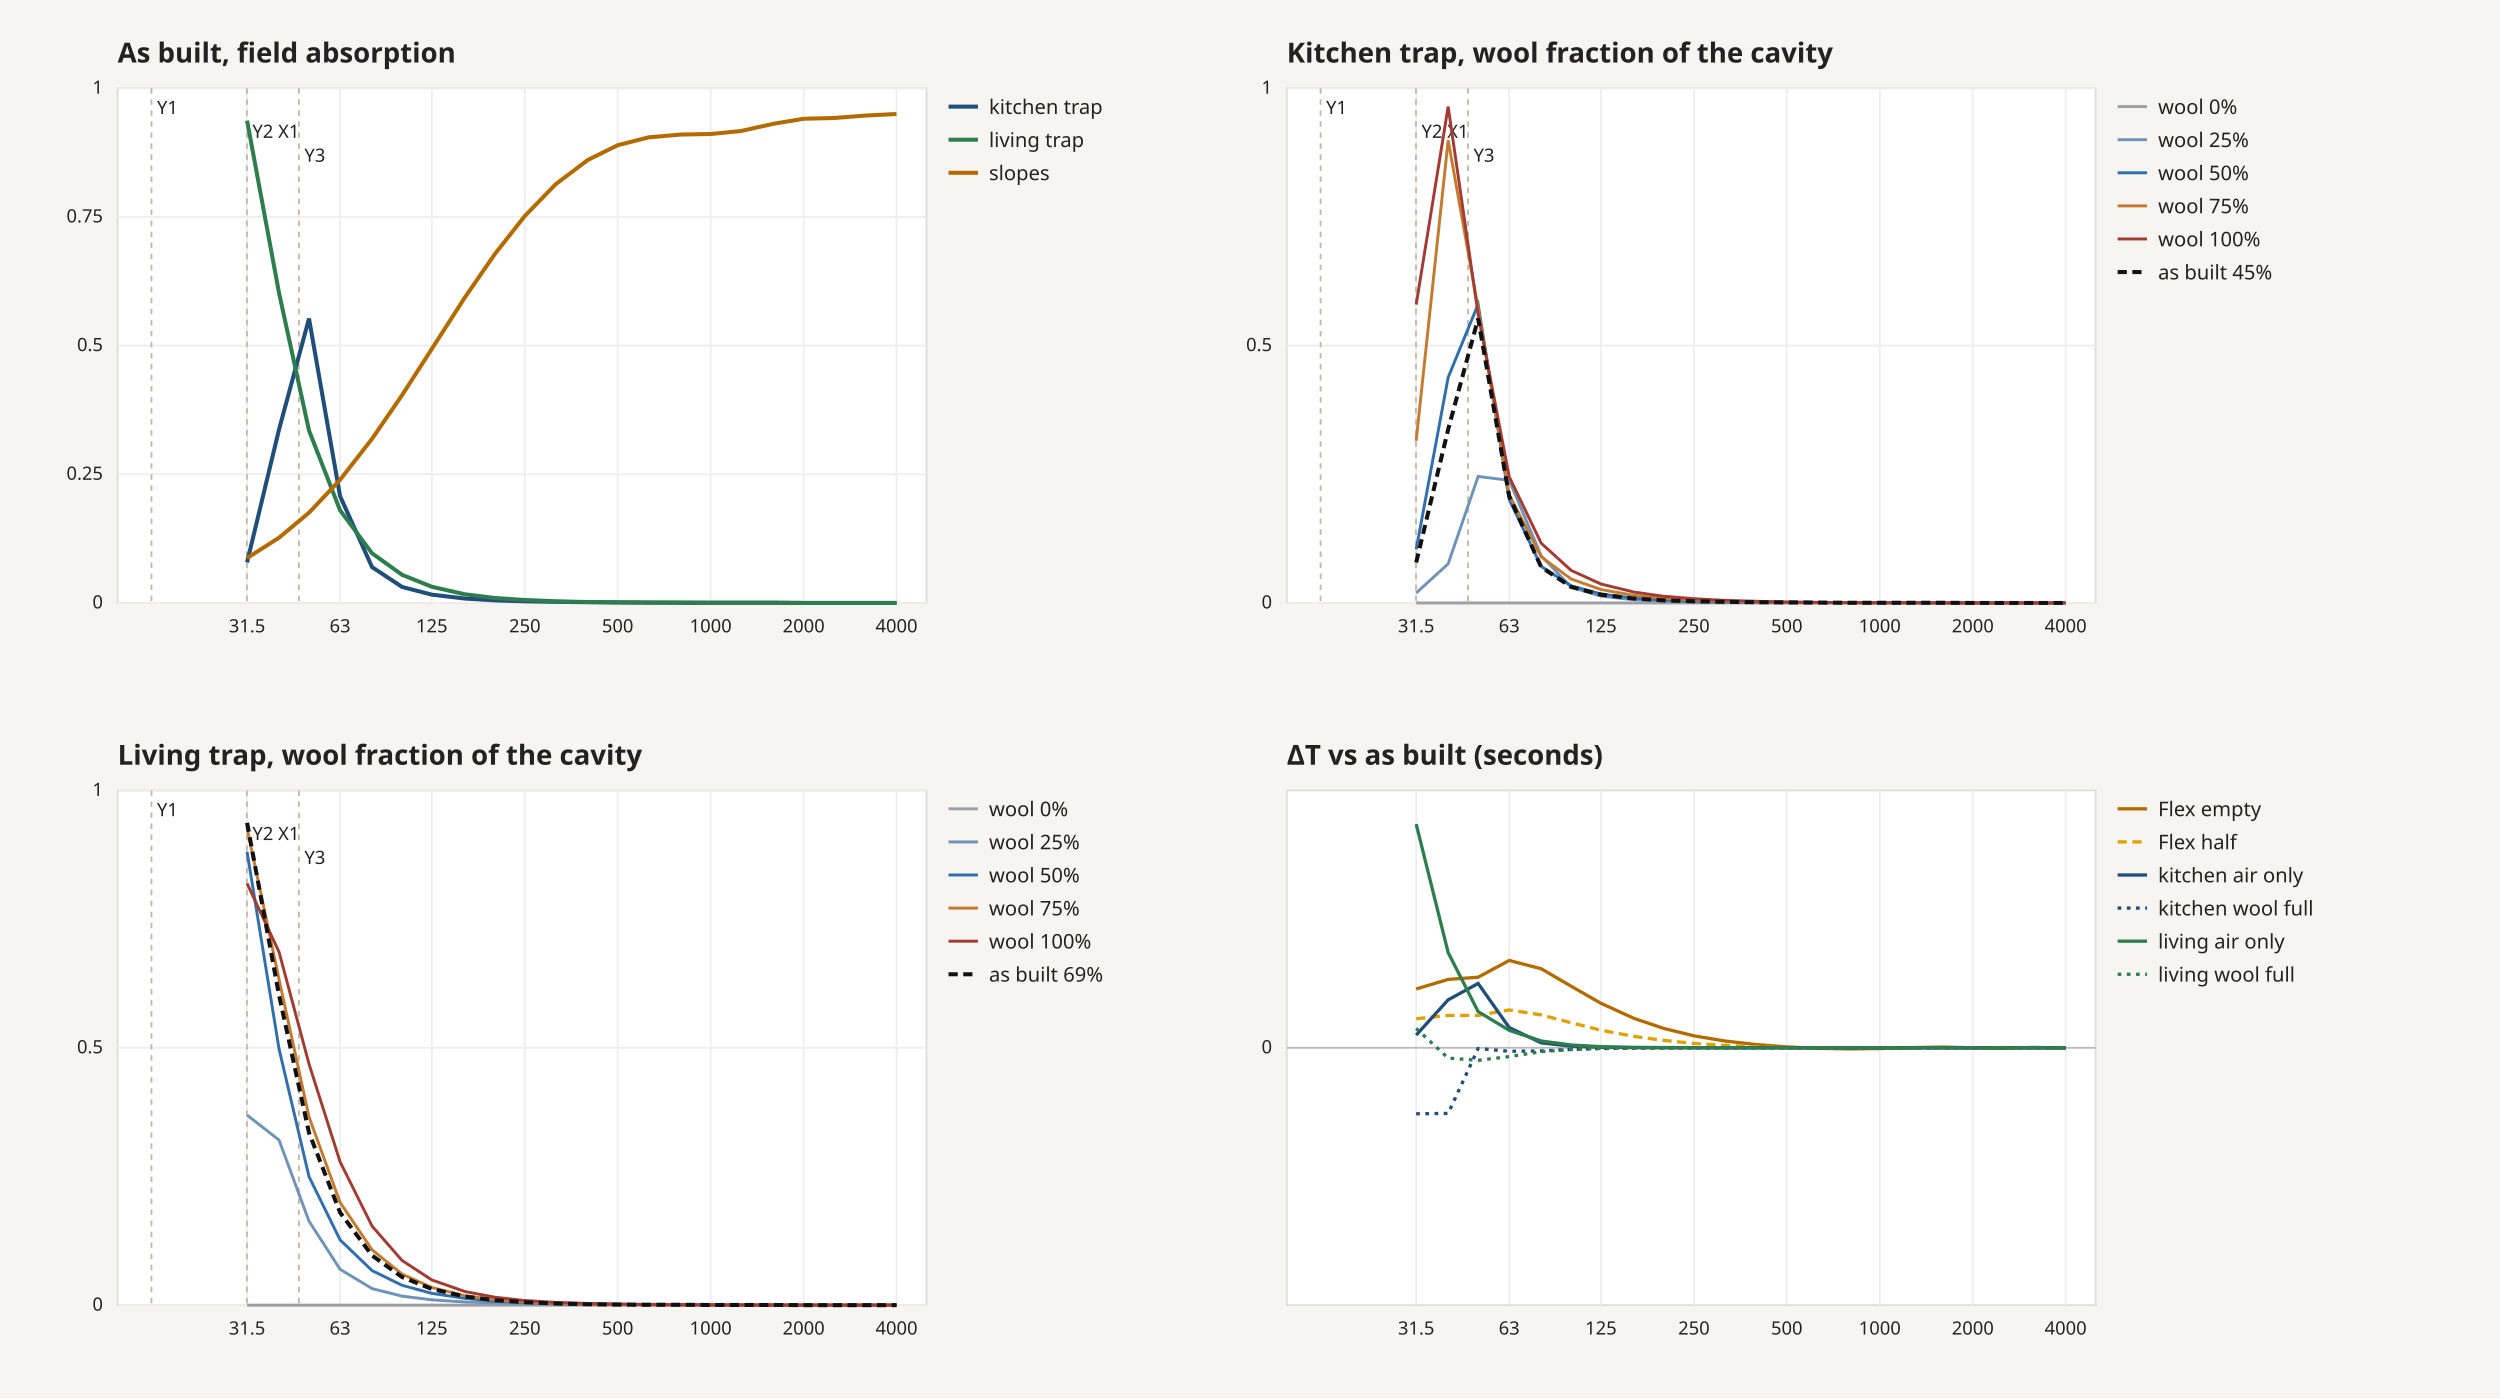
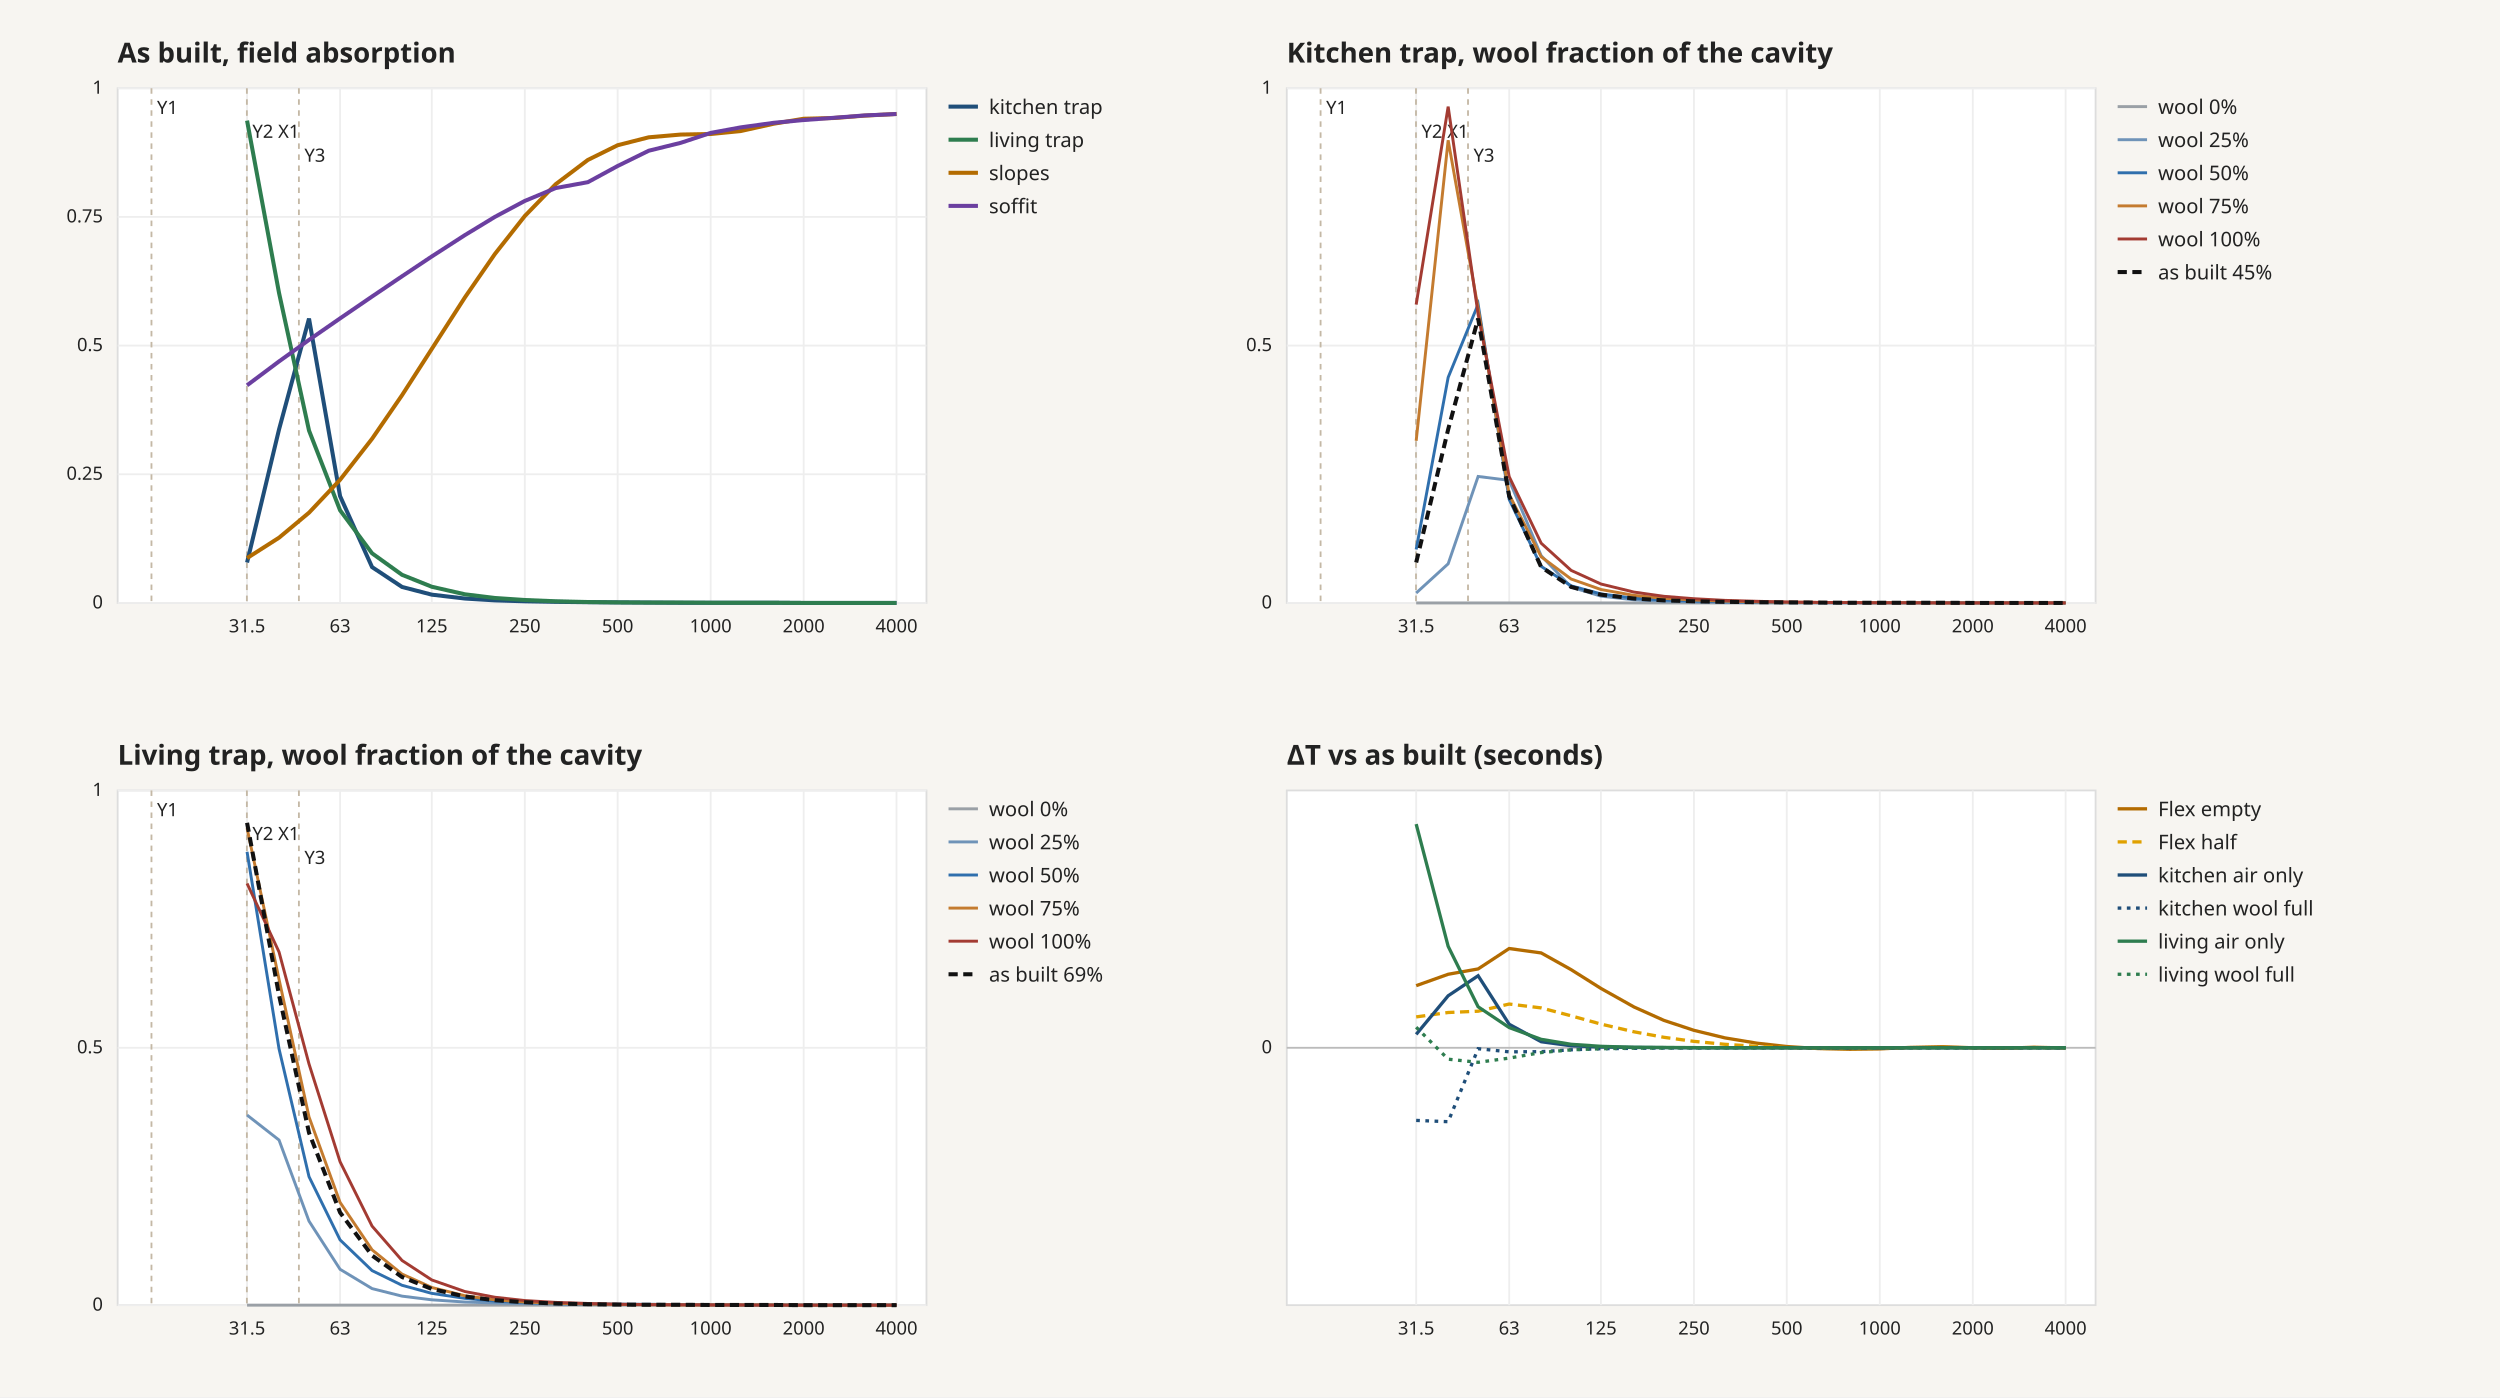
<svg xmlns="http://www.w3.org/2000/svg" width="1360" height="760" viewBox="0 0 1360 760">
  <rect width="100%" height="100%" fill="#f7f5f1" />
  <style>text{font-family:system-ui,sans-serif;fill:#222}</style>
  <text x="64" y="34" font-size="15" font-weight="600">As built, field absorption</text>
  <rect x="64" y="48" width="440" height="280" fill="#fff" stroke="#ddd" />
  <line x1="134.4" y1="48" x2="134.4" y2="328" stroke="#eee" />
  <text x="134.4" y="344" font-size="10" text-anchor="middle">31.5</text>
  <line x1="185.0" y1="48" x2="185.0" y2="328" stroke="#eee" />
  <text x="185.0" y="344" font-size="10" text-anchor="middle">63</text>
  <line x1="234.9" y1="48" x2="234.9" y2="328" stroke="#eee" />
  <text x="234.9" y="344" font-size="10" text-anchor="middle">125</text>
  <line x1="285.5" y1="48" x2="285.5" y2="328" stroke="#eee" />
  <text x="285.5" y="344" font-size="10" text-anchor="middle">250</text>
  <line x1="336.0" y1="48" x2="336.0" y2="328" stroke="#eee" />
  <text x="336.0" y="344" font-size="10" text-anchor="middle">500</text>
  <line x1="386.6" y1="48" x2="386.6" y2="328" stroke="#eee" />
  <text x="386.6" y="344" font-size="10" text-anchor="middle">1000</text>
  <line x1="437.2" y1="48" x2="437.2" y2="328" stroke="#eee" />
  <text x="437.2" y="344" font-size="10" text-anchor="middle">2000</text>
  <line x1="487.7" y1="48" x2="487.7" y2="328" stroke="#eee" />
  <text x="487.7" y="344" font-size="10" text-anchor="middle">4000</text>
  <line x1="64" y1="328.0" x2="504" y2="328.0" stroke="#eee" />
  <text x="56" y="331.0" font-size="10" text-anchor="end">0</text>
  <line x1="64" y1="258.0" x2="504" y2="258.0" stroke="#eee" />
  <text x="56" y="261.0" font-size="10" text-anchor="end">0.25</text>
  <line x1="64" y1="188.0" x2="504" y2="188.0" stroke="#eee" />
  <text x="56" y="191.0" font-size="10" text-anchor="end">0.5</text>
  <line x1="64" y1="118.0" x2="504" y2="118.0" stroke="#eee" />
  <text x="56" y="121.0" font-size="10" text-anchor="end">0.75</text>
  <line x1="64" y1="48.0" x2="504" y2="48.0" stroke="#eee" />
  <text x="56" y="51.0" font-size="10" text-anchor="end">1</text>
  <line x1="82.4" y1="48" x2="82.4" y2="328" stroke="#c4b8a5" stroke-dasharray="3 3" />
  <text x="85.4" y="62.0" font-size="10" fill="#7a6a52">Y1</text>
  <line x1="134.3" y1="48" x2="134.3" y2="328" stroke="#c4b8a5" stroke-dasharray="3 3" />
  <text x="137.3" y="75.0" font-size="10" fill="#7a6a52">Y2 X1</text>
  <line x1="162.6" y1="48" x2="162.6" y2="328" stroke="#c4b8a5" stroke-dasharray="3 3" />
  <text x="165.6" y="88.0" font-size="10" fill="#7a6a52">Y3</text>
  <path d="M134.4,306.0 L151.8,233.6 L168.1,173.3 L185.0,269.9 L202.4,308.5 L218.7,319.3 L234.9,323.5 L252.9,325.6 L269.2,326.6 L285.5,327.1 L302.3,327.4 L319.8,327.6 L336.0,327.7 L352.9,327.8 L370.3,327.9 L386.6,327.9 L402.9,327.9 L420.9,327.9 L437.2,328.0 L453.4,328.0 L470.3,328.0 L487.7,328.0" fill="none" stroke="#1f4e79" stroke-width="2.2" />
  <line x1="516" y1="58" x2="532" y2="58" stroke="#1f4e79" stroke-width="2.2" />
  <text x="538" y="62" font-size="11" fill="#1f4e79">kitchen trap</text>
  <path d="M134.4,65.6 L151.8,159.4 L168.1,234.2 L185.0,277.6 L202.4,301.0 L218.7,312.7 L234.9,319.2 L252.9,323.3 L269.2,325.3 L285.5,326.4 L302.3,327.1 L319.8,327.5 L336.0,327.7 L352.9,327.8 L370.3,327.8 L386.6,327.9 L402.9,327.9 L420.9,327.9 L437.2,328.0 L453.4,328.0 L470.3,328.0 L487.7,328.0" fill="none" stroke="#2e7d4f" stroke-width="2.2" />
  <line x1="516" y1="76" x2="532" y2="76" stroke="#2e7d4f" stroke-width="2.2" />
  <text x="538" y="80" font-size="11" fill="#2e7d4f">living trap</text>
  <path d="M134.4,303.6 L151.8,292.5 L168.1,278.9 L185.0,261.0 L202.4,238.7 L218.7,215.0 L234.9,189.8 L252.9,161.8 L269.2,138.2 L285.5,117.5 L302.3,100.2 L319.8,87.0 L336.0,79.0 L352.9,74.7 L370.3,73.2 L386.6,72.9 L402.9,71.3 L420.9,67.3 L437.2,64.6 L453.4,64.2 L470.3,62.9 L487.7,62.0" fill="none" stroke="#b36b00" stroke-width="2.2" />
  <line x1="516" y1="94" x2="532" y2="94" stroke="#b36b00" stroke-width="2.2" />
  <text x="538" y="98" font-size="11" fill="#b36b00">slopes</text>
+   <path d="M134.4,209.6 L151.8,196.6 L168.1,184.9 L185.0,173.2 L202.4,161.3 L218.7,150.3 L234.9,139.5 L252.9,127.9 L269.2,118.0 L285.5,109.3 L302.3,102.3 L319.8,99.1 L336.0,90.3 L352.9,82.0 L370.3,77.7 L386.6,72.3 L402.9,69.3 L420.9,66.8 L437.2,65.3 L453.4,64.1 L470.3,62.8 L487.7,62.0" fill="none" stroke="#6b3fa0" stroke-width="2.2" />
+   <line x1="516" y1="112" x2="532" y2="112" stroke="#6b3fa0" stroke-width="2.2" />
+   <text x="538" y="116" font-size="11" fill="#6b3fa0">soffit</text>
  <text x="700" y="34" font-size="15" font-weight="600">Kitchen trap, wool fraction of the cavity</text>
  <rect x="700" y="48" width="440" height="280" fill="#fff" stroke="#ddd" />
  <line x1="770.4" y1="48" x2="770.4" y2="328" stroke="#eee" />
  <text x="770.4" y="344" font-size="10" text-anchor="middle">31.5</text>
  <line x1="821.0" y1="48" x2="821.0" y2="328" stroke="#eee" />
  <text x="821.0" y="344" font-size="10" text-anchor="middle">63</text>
  <line x1="870.9" y1="48" x2="870.9" y2="328" stroke="#eee" />
  <text x="870.9" y="344" font-size="10" text-anchor="middle">125</text>
  <line x1="921.5" y1="48" x2="921.5" y2="328" stroke="#eee" />
  <text x="921.5" y="344" font-size="10" text-anchor="middle">250</text>
  <line x1="972.0" y1="48" x2="972.0" y2="328" stroke="#eee" />
  <text x="972.0" y="344" font-size="10" text-anchor="middle">500</text>
  <line x1="1022.6" y1="48" x2="1022.6" y2="328" stroke="#eee" />
  <text x="1022.6" y="344" font-size="10" text-anchor="middle">1000</text>
  <line x1="1073.2" y1="48" x2="1073.2" y2="328" stroke="#eee" />
  <text x="1073.2" y="344" font-size="10" text-anchor="middle">2000</text>
  <line x1="1123.7" y1="48" x2="1123.7" y2="328" stroke="#eee" />
  <text x="1123.7" y="344" font-size="10" text-anchor="middle">4000</text>
  <line x1="700" y1="328.0" x2="1140" y2="328.0" stroke="#eee" />
  <text x="692" y="331.0" font-size="10" text-anchor="end">0</text>
  <line x1="700" y1="188.0" x2="1140" y2="188.0" stroke="#eee" />
  <text x="692" y="191.0" font-size="10" text-anchor="end">0.5</text>
  <line x1="700" y1="48.0" x2="1140" y2="48.0" stroke="#eee" />
  <text x="692" y="51.0" font-size="10" text-anchor="end">1</text>
  <line x1="718.4" y1="48" x2="718.4" y2="328" stroke="#c4b8a5" stroke-dasharray="3 3" />
  <text x="721.4" y="62.0" font-size="10" fill="#7a6a52">Y1</text>
  <line x1="770.3" y1="48" x2="770.3" y2="328" stroke="#c4b8a5" stroke-dasharray="3 3" />
  <text x="773.3" y="75.0" font-size="10" fill="#7a6a52">Y2 X1</text>
  <line x1="798.6" y1="48" x2="798.6" y2="328" stroke="#c4b8a5" stroke-dasharray="3 3" />
  <text x="801.6" y="88.0" font-size="10" fill="#7a6a52">Y3</text>
  <path d="M770.4,328.0 L787.8,328.0 L804.1,328.0 L821.0,328.0 L838.4,328.0 L854.7,328.0 L870.9,328.0 L888.9,328.0 L905.2,328.0 L921.5,328.0 L938.3,328.0 L955.8,328.0 L972.0,328.0 L988.9,328.0 L1006.3,328.0 L1022.6,328.0 L1038.9,328.0 L1056.9,328.0 L1073.2,328.0 L1089.4,328.0 L1106.3,328.0 L1123.7,328.0" fill="none" stroke="#9aa0a6" stroke-width="1.6" />
  <line x1="1152" y1="58" x2="1168" y2="58" stroke="#9aa0a6" stroke-width="1.6" />
  <text x="1174" y="62" font-size="11" fill="#9aa0a6">wool 0%</text>
  <path d="M770.4,322.6 L787.8,306.7 L804.1,259.2 L821.0,261.3 L838.4,302.3 L854.7,319.4 L870.9,324.3 L888.9,326.3 L905.2,327.0 L921.5,327.4 L938.3,327.7 L955.8,327.8 L972.0,327.9 L988.9,327.9 L1006.3,327.9 L1022.6,327.9 L1038.9,327.9 L1056.9,327.9 L1073.2,327.9 L1089.4,328.0 L1106.3,328.0 L1123.7,328.0" fill="none" stroke="#6f93b8" stroke-width="1.6" />
  <line x1="1152" y1="76" x2="1168" y2="76" stroke="#6f93b8" stroke-width="1.6" />
  <text x="1174" y="80" font-size="11" fill="#6f93b8">wool 25%</text>
  <path d="M770.4,298.9 L787.8,205.3 L804.1,165.5 L821.0,271.7 L838.4,308.1 L854.7,318.7 L870.9,323.1 L888.9,325.4 L905.2,326.4 L921.5,327.0 L938.3,327.4 L955.8,327.6 L972.0,327.7 L988.9,327.8 L1006.3,327.8 L1022.6,327.9 L1038.9,327.9 L1056.9,327.9 L1073.2,328.0 L1089.4,328.0 L1106.3,328.0 L1123.7,328.0" fill="none" stroke="#2f6fad" stroke-width="1.6" />
  <line x1="1152" y1="94" x2="1168" y2="94" stroke="#2f6fad" stroke-width="1.6" />
  <text x="1174" y="98" font-size="11" fill="#2f6fad">wool 50%</text>
  <path d="M770.4,239.8 L787.8,76.3 L804.1,167.7 L821.0,269.1 L838.4,302.9 L854.7,315.0 L870.9,320.7 L888.9,323.9 L905.2,325.5 L921.5,326.4 L938.3,327.0 L955.8,327.4 L972.0,327.6 L988.9,327.7 L1006.3,327.8 L1022.6,327.9 L1038.9,327.9 L1056.9,328.0 L1073.2,328.0 L1089.4,328.0 L1106.3,328.0 L1123.7,328.0" fill="none" stroke="#c47b2f" stroke-width="1.6" />
  <line x1="1152" y1="112" x2="1168" y2="112" stroke="#c47b2f" stroke-width="1.6" />
  <text x="1174" y="116" font-size="11" fill="#c47b2f">wool 75%</text>
  <path d="M770.4,165.7 L787.8,58.0 L804.1,171.0 L821.0,259.3 L838.4,295.5 L854.7,310.3 L870.9,317.7 L888.9,322.1 L905.2,324.4 L921.5,325.7 L938.3,326.6 L955.8,327.1 L972.0,327.5 L988.9,327.7 L1006.3,327.8 L1022.6,327.9 L1038.9,327.9 L1056.9,328.0 L1073.2,328.0 L1089.4,328.0 L1106.3,328.0 L1123.7,328.0" fill="none" stroke="#a33b32" stroke-width="1.6" />
  <line x1="1152" y1="130" x2="1168" y2="130" stroke="#a33b32" stroke-width="1.6" />
  <text x="1174" y="134" font-size="11" fill="#a33b32">wool 100%</text>
  <path d="M770.4,306.0 L787.8,233.6 L804.1,173.3 L821.0,269.9 L838.4,308.5 L854.7,319.3 L870.9,323.5 L888.9,325.6 L905.2,326.6 L921.5,327.1 L938.3,327.4 L955.8,327.6 L972.0,327.7 L988.9,327.8 L1006.3,327.9 L1022.6,327.9 L1038.9,327.9 L1056.9,327.9 L1073.2,328.0 L1089.4,328.0 L1106.3,328.0 L1123.7,328.0" fill="none" stroke="#111" stroke-width="2.2" stroke-dasharray="5 3" />
  <line x1="1152" y1="148" x2="1168" y2="148" stroke="#111" stroke-width="2.2" stroke-dasharray="5 3" />
  <text x="1174" y="152" font-size="11" fill="#111">as built 45%</text>
  <text x="64" y="416" font-size="15" font-weight="600">Living trap, wool fraction of the cavity</text>
  <rect x="64" y="430" width="440" height="280" fill="#fff" stroke="#ddd" />
  <line x1="134.4" y1="430" x2="134.4" y2="710" stroke="#eee" />
  <text x="134.4" y="726" font-size="10" text-anchor="middle">31.5</text>
  <line x1="185.0" y1="430" x2="185.0" y2="710" stroke="#eee" />
  <text x="185.0" y="726" font-size="10" text-anchor="middle">63</text>
  <line x1="234.9" y1="430" x2="234.9" y2="710" stroke="#eee" />
  <text x="234.9" y="726" font-size="10" text-anchor="middle">125</text>
  <line x1="285.5" y1="430" x2="285.5" y2="710" stroke="#eee" />
  <text x="285.5" y="726" font-size="10" text-anchor="middle">250</text>
  <line x1="336.0" y1="430" x2="336.0" y2="710" stroke="#eee" />
  <text x="336.0" y="726" font-size="10" text-anchor="middle">500</text>
  <line x1="386.6" y1="430" x2="386.6" y2="710" stroke="#eee" />
  <text x="386.6" y="726" font-size="10" text-anchor="middle">1000</text>
  <line x1="437.2" y1="430" x2="437.2" y2="710" stroke="#eee" />
  <text x="437.2" y="726" font-size="10" text-anchor="middle">2000</text>
  <line x1="487.7" y1="430" x2="487.7" y2="710" stroke="#eee" />
  <text x="487.7" y="726" font-size="10" text-anchor="middle">4000</text>
  <line x1="64" y1="710.0" x2="504" y2="710.0" stroke="#eee" />
  <text x="56" y="713.0" font-size="10" text-anchor="end">0</text>
  <line x1="64" y1="570.0" x2="504" y2="570.0" stroke="#eee" />
  <text x="56" y="573.0" font-size="10" text-anchor="end">0.5</text>
  <line x1="64" y1="430.0" x2="504" y2="430.0" stroke="#eee" />
  <text x="56" y="433.0" font-size="10" text-anchor="end">1</text>
  <line x1="82.4" y1="430" x2="82.4" y2="710" stroke="#c4b8a5" stroke-dasharray="3 3" />
  <text x="85.4" y="444.0" font-size="10" fill="#7a6a52">Y1</text>
  <line x1="134.3" y1="430" x2="134.3" y2="710" stroke="#c4b8a5" stroke-dasharray="3 3" />
  <text x="137.3" y="457.0" font-size="10" fill="#7a6a52">Y2 X1</text>
  <line x1="162.6" y1="430" x2="162.6" y2="710" stroke="#c4b8a5" stroke-dasharray="3 3" />
  <text x="165.6" y="470.0" font-size="10" fill="#7a6a52">Y3</text>
  <path d="M134.4,710.0 L151.8,710.0 L168.1,710.0 L185.0,710.0 L202.4,710.0 L218.7,710.0 L234.9,710.0 L252.9,710.0 L269.2,710.0 L285.5,710.0 L302.3,710.0 L319.8,710.0 L336.0,710.0 L352.9,710.0 L370.3,710.0 L386.6,710.0 L402.9,710.0 L420.9,710.0 L437.2,710.0 L453.4,710.0 L470.3,710.0 L487.7,710.0" fill="none" stroke="#9aa0a6" stroke-width="1.6" />
  <line x1="516" y1="440" x2="532" y2="440" stroke="#9aa0a6" stroke-width="1.6" />
  <text x="538" y="444" font-size="11" fill="#9aa0a6">wool 0%</text>
  <path d="M134.4,606.6 L151.8,620.2 L168.1,664.3 L185.0,690.5 L202.4,701.0 L218.7,705.1 L234.9,707.1 L252.9,708.3 L269.2,708.8 L285.5,709.1 L302.3,709.3 L319.8,709.3 L336.0,709.4 L352.9,709.5 L370.3,709.7 L386.6,709.8 L402.9,709.9 L420.9,709.9 L437.2,710.0 L453.4,710.0 L470.3,710.0 L487.7,710.0" fill="none" stroke="#6f93b8" stroke-width="1.6" />
  <line x1="516" y1="458" x2="532" y2="458" stroke="#6f93b8" stroke-width="1.6" />
  <text x="538" y="462" font-size="11" fill="#6f93b8">wool 25%</text>
  <path d="M134.4,463.4 L151.8,570.6 L168.1,640.1 L185.0,674.5 L202.4,691.2 L218.7,699.2 L234.9,703.6 L252.9,706.3 L269.2,707.8 L285.5,708.6 L302.3,709.2 L319.8,709.5 L336.0,709.6 L352.9,709.7 L370.3,709.7 L386.6,709.8 L402.9,709.9 L420.9,709.9 L437.2,710.0 L453.4,710.0 L470.3,710.0 L487.7,710.0" fill="none" stroke="#2f6fad" stroke-width="1.6" />
  <line x1="516" y1="476" x2="532" y2="476" stroke="#2f6fad" stroke-width="1.6" />
  <text x="538" y="480" font-size="11" fill="#2f6fad">wool 50%</text>
  <path d="M134.4,450.5 L151.8,532.8 L168.1,607.6 L185.0,654.1 L202.4,679.9 L218.7,693.1 L234.9,700.4 L252.9,704.9 L269.2,707.1 L285.5,708.3 L302.3,709.0 L319.8,709.4 L336.0,709.6 L352.9,709.8 L370.3,709.9 L386.6,709.9 L402.9,709.9 L420.9,709.9 L437.2,710.0 L453.4,710.0 L470.3,710.0 L487.7,710.0" fill="none" stroke="#c47b2f" stroke-width="1.6" />
  <line x1="516" y1="494" x2="532" y2="494" stroke="#c47b2f" stroke-width="1.6" />
  <text x="538" y="498" font-size="11" fill="#c47b2f">wool 75%</text>
  <path d="M134.4,480.6 L151.8,517.9 L168.1,578.8 L185.0,632.0 L202.4,667.0 L218.7,685.7 L234.9,696.3 L252.9,702.6 L269.2,705.7 L285.5,707.5 L302.3,708.5 L319.8,709.1 L336.0,709.5 L352.9,709.7 L370.3,709.8 L386.6,709.9 L402.9,709.9 L420.9,710.0 L437.2,710.0 L453.4,710.0 L470.3,710.0 L487.7,710.0" fill="none" stroke="#a33b32" stroke-width="1.6" />
  <line x1="516" y1="512" x2="532" y2="512" stroke="#a33b32" stroke-width="1.6" />
  <text x="538" y="516" font-size="11" fill="#a33b32">wool 100%</text>
  <path d="M134.4,447.6 L151.8,541.4 L168.1,616.2 L185.0,659.6 L202.4,683.0 L218.7,694.7 L234.9,701.2 L252.9,705.3 L269.2,707.3 L285.5,708.4 L302.3,709.1 L319.8,709.5 L336.0,709.7 L352.9,709.8 L370.3,709.8 L386.6,709.9 L402.9,709.9 L420.9,709.9 L437.2,710.0 L453.4,710.0 L470.3,710.0 L487.7,710.0" fill="none" stroke="#111" stroke-width="2.2" stroke-dasharray="5 3" />
  <line x1="516" y1="530" x2="532" y2="530" stroke="#111" stroke-width="2.2" stroke-dasharray="5 3" />
  <text x="538" y="534" font-size="11" fill="#111">as built 69%</text>
  <text x="700" y="416" font-size="15" font-weight="600">ΔT vs as built (seconds)</text>
  <rect x="700" y="430" width="440" height="280" fill="#fff" stroke="#ddd" />
  <line x1="770.4" y1="430" x2="770.4" y2="710" stroke="#eee" />
  <text x="770.4" y="726" font-size="10" text-anchor="middle">31.5</text>
  <line x1="821.0" y1="430" x2="821.0" y2="710" stroke="#eee" />
  <text x="821.0" y="726" font-size="10" text-anchor="middle">63</text>
  <line x1="870.9" y1="430" x2="870.9" y2="710" stroke="#eee" />
  <text x="870.9" y="726" font-size="10" text-anchor="middle">125</text>
  <line x1="921.5" y1="430" x2="921.5" y2="710" stroke="#eee" />
  <text x="921.5" y="726" font-size="10" text-anchor="middle">250</text>
  <line x1="972.0" y1="430" x2="972.0" y2="710" stroke="#eee" />
  <text x="972.0" y="726" font-size="10" text-anchor="middle">500</text>
  <line x1="1022.6" y1="430" x2="1022.6" y2="710" stroke="#eee" />
  <text x="1022.6" y="726" font-size="10" text-anchor="middle">1000</text>
  <line x1="1073.2" y1="430" x2="1073.2" y2="710" stroke="#eee" />
  <text x="1073.2" y="726" font-size="10" text-anchor="middle">2000</text>
  <line x1="1123.7" y1="430" x2="1123.7" y2="710" stroke="#eee" />
  <text x="1123.7" y="726" font-size="10" text-anchor="middle">4000</text>
  <line x1="700" y1="570.0" x2="1140" y2="570.0" stroke="#bbb" />
  <text x="692" y="573.0" font-size="10" text-anchor="end">0</text>
-   <path d="M770.4,538.0 L787.8,532.8 L804.1,531.6 L821.0,522.5 L838.4,527.0 L854.7,536.5 L870.9,545.8 L888.9,554.0 L905.2,559.5 L921.5,563.5 L938.3,566.3 L955.8,568.3 L972.0,569.5 L988.9,570.3 L1006.3,570.6 L1022.6,570.4 L1038.9,569.9 L1056.9,569.6 L1073.2,570.0 L1089.4,570.2 L1106.3,569.8 L1123.7,570.1" fill="none" stroke="#b36b00" stroke-width="1.8" />
+   <path d="M770.4,536.2 L787.8,530.0 L804.1,527.1 L821.0,516.0 L838.4,518.4 L854.7,527.5 L870.9,537.7 L888.9,547.8 L905.2,555.1 L921.5,560.5 L938.3,564.6 L955.8,567.5 L972.0,569.3 L988.9,570.4 L1006.3,570.8 L1022.6,570.6 L1038.9,569.8 L1056.9,569.4 L1073.2,570.0 L1089.4,570.3 L1106.3,569.7 L1123.7,570.1" fill="none" stroke="#b36b00" stroke-width="1.8" />
  <line x1="1152" y1="440" x2="1168" y2="440" stroke="#b36b00" stroke-width="1.8" />
  <text x="1174" y="444" font-size="11" fill="#b36b00">Flex empty</text>
-   <path d="M770.4,554.2 L787.8,552.4 L804.1,552.4 L821.0,549.4 L838.4,552.1 L854.7,556.4 L870.9,560.4 L888.9,563.8 L905.2,566.0 L921.5,567.6 L938.3,568.7 L955.8,569.5 L972.0,569.9 L988.9,570.2 L1006.3,570.3 L1022.6,570.2 L1038.9,570.0 L1056.9,569.9 L1073.2,570.0 L1089.4,570.0 L1106.3,570.0 L1123.7,570.0" fill="none" stroke="#e0a100" stroke-width="1.8" stroke-dasharray="5 3" />
+   <path d="M770.4,553.2 L787.8,550.8 L804.1,550.1 L821.0,546.2 L838.4,548.3 L854.7,552.6 L870.9,557.1 L888.9,561.3 L905.2,564.3 L921.5,566.5 L938.3,568.1 L955.8,569.2 L972.0,569.9 L988.9,570.3 L1006.3,570.4 L1022.6,570.3 L1038.9,570.0 L1056.9,569.8 L1073.2,570.0 L1089.4,570.1 L1106.3,569.9 L1123.7,570.0" fill="none" stroke="#e0a100" stroke-width="1.8" stroke-dasharray="5 3" />
  <line x1="1152" y1="458" x2="1168" y2="458" stroke="#e0a100" stroke-width="1.8" stroke-dasharray="5 3" />
  <text x="1174" y="462" font-size="11" fill="#e0a100">Flex half</text>
-   <path d="M770.4,563.1 L787.8,543.9 L804.1,535.0 L821.0,559.0 L838.4,567.3 L854.7,569.1 L870.9,569.7 L888.9,569.9 L905.2,569.9 L921.5,570.0 L938.3,570.0 L955.8,570.0 L972.0,570.0 L988.9,570.0 L1006.3,570.0 L1022.6,570.0 L1038.9,570.0 L1056.9,570.0 L1073.2,570.0 L1089.4,570.0 L1106.3,570.0 L1123.7,570.0" fill="none" stroke="#1f4e79" stroke-width="1.8" />
+   <path d="M770.4,562.7 L787.8,541.7 L804.1,530.8 L821.0,557.2 L838.4,566.7 L854.7,568.9 L870.9,569.6 L888.9,569.8 L905.2,569.9 L921.5,570.0 L938.3,570.0 L955.8,570.0 L972.0,570.0 L988.9,570.0 L1006.3,570.0 L1022.6,570.0 L1038.9,570.0 L1056.9,570.0 L1073.2,570.0 L1089.4,570.0 L1106.3,570.0 L1123.7,570.0" fill="none" stroke="#1f4e79" stroke-width="1.8" />
  <line x1="1152" y1="476" x2="1168" y2="476" stroke="#1f4e79" stroke-width="1.8" />
  <text x="1174" y="480" font-size="11" fill="#1f4e79">kitchen air only</text>
-   <path d="M770.4,605.9 L787.8,605.7 L804.1,570.4 L821.0,571.9 L838.4,571.7 L854.7,570.9 L870.9,570.4 L888.9,570.2 L905.2,570.1 L921.5,570.0 L938.3,570.0 L955.8,570.0 L972.0,570.0 L988.9,570.0 L1006.3,570.0 L1022.6,570.0 L1038.9,570.0 L1056.9,570.0 L1073.2,570.0 L1089.4,570.0 L1106.3,570.0 L1123.7,570.0" fill="none" stroke="#1f4e79" stroke-width="1.8" stroke-dasharray="2 3" />
+   <path d="M770.4,609.5 L787.8,610.2 L804.1,570.5 L821.0,572.2 L838.4,572.1 L854.7,571.1 L870.9,570.5 L888.9,570.3 L905.2,570.1 L921.5,570.1 L938.3,570.0 L955.8,570.0 L972.0,570.0 L988.9,570.0 L1006.3,570.0 L1022.6,570.0 L1038.9,570.0 L1056.9,570.0 L1073.2,570.0 L1089.4,570.0 L1106.3,570.0 L1123.7,570.0" fill="none" stroke="#1f4e79" stroke-width="1.8" stroke-dasharray="2 3" />
  <line x1="1152" y1="494" x2="1168" y2="494" stroke="#1f4e79" stroke-width="1.8" stroke-dasharray="2 3" />
  <text x="1174" y="498" font-size="11" fill="#1f4e79">kitchen wool full</text>
-   <path d="M770.4,448.3 L787.8,518.2 L804.1,550.3 L821.0,560.5 L838.4,566.3 L854.7,568.5 L870.9,569.4 L888.9,569.8 L905.2,569.9 L921.5,569.9 L938.3,570.0 L955.8,570.0 L972.0,570.0 L988.9,570.0 L1006.3,570.0 L1022.6,570.0 L1038.9,570.0 L1056.9,570.0 L1073.2,570.0 L1089.4,570.0 L1106.3,570.0 L1123.7,570.0" fill="none" stroke="#2e7d4f" stroke-width="1.8" />
+   <path d="M770.4,448.3 L787.8,514.8 L804.1,547.7 L821.0,559.0 L838.4,565.4 L854.7,568.1 L870.9,569.2 L888.9,569.7 L905.2,569.8 L921.5,569.9 L938.3,570.0 L955.8,570.0 L972.0,570.0 L988.9,570.0 L1006.3,570.0 L1022.6,570.0 L1038.9,570.0 L1056.9,570.0 L1073.2,570.0 L1089.4,570.0 L1106.3,570.0 L1123.7,570.0" fill="none" stroke="#2e7d4f" stroke-width="1.8" />
  <line x1="1152" y1="512" x2="1168" y2="512" stroke="#2e7d4f" stroke-width="1.8" />
  <text x="1174" y="516" font-size="11" fill="#2e7d4f">living air only</text>
-   <path d="M770.4,559.5 L787.8,575.6 L804.1,576.8 L821.0,574.8 L838.4,572.1 L854.7,570.9 L870.9,570.3 L888.9,570.1 L905.2,570.1 L921.5,570.0 L938.3,570.0 L955.8,570.0 L972.0,570.0 L988.9,570.0 L1006.3,570.0 L1022.6,570.0 L1038.9,570.0 L1056.9,570.0 L1073.2,570.0 L1089.4,570.0 L1106.3,570.0 L1123.7,570.0" fill="none" stroke="#2e7d4f" stroke-width="1.8" stroke-dasharray="2 3" />
+   <path d="M770.4,558.8 L787.8,576.2 L804.1,577.9 L821.0,575.6 L838.4,572.6 L854.7,571.1 L870.9,570.5 L888.9,570.2 L905.2,570.1 L921.5,570.0 L938.3,570.0 L955.8,570.0 L972.0,570.0 L988.9,570.0 L1006.3,570.0 L1022.6,570.0 L1038.9,570.0 L1056.9,570.0 L1073.2,570.0 L1089.4,570.0 L1106.3,570.0 L1123.7,570.0" fill="none" stroke="#2e7d4f" stroke-width="1.8" stroke-dasharray="2 3" />
  <line x1="1152" y1="530" x2="1168" y2="530" stroke="#2e7d4f" stroke-width="1.8" stroke-dasharray="2 3" />
  <text x="1174" y="534" font-size="11" fill="#2e7d4f">living wool full</text>
</svg>
